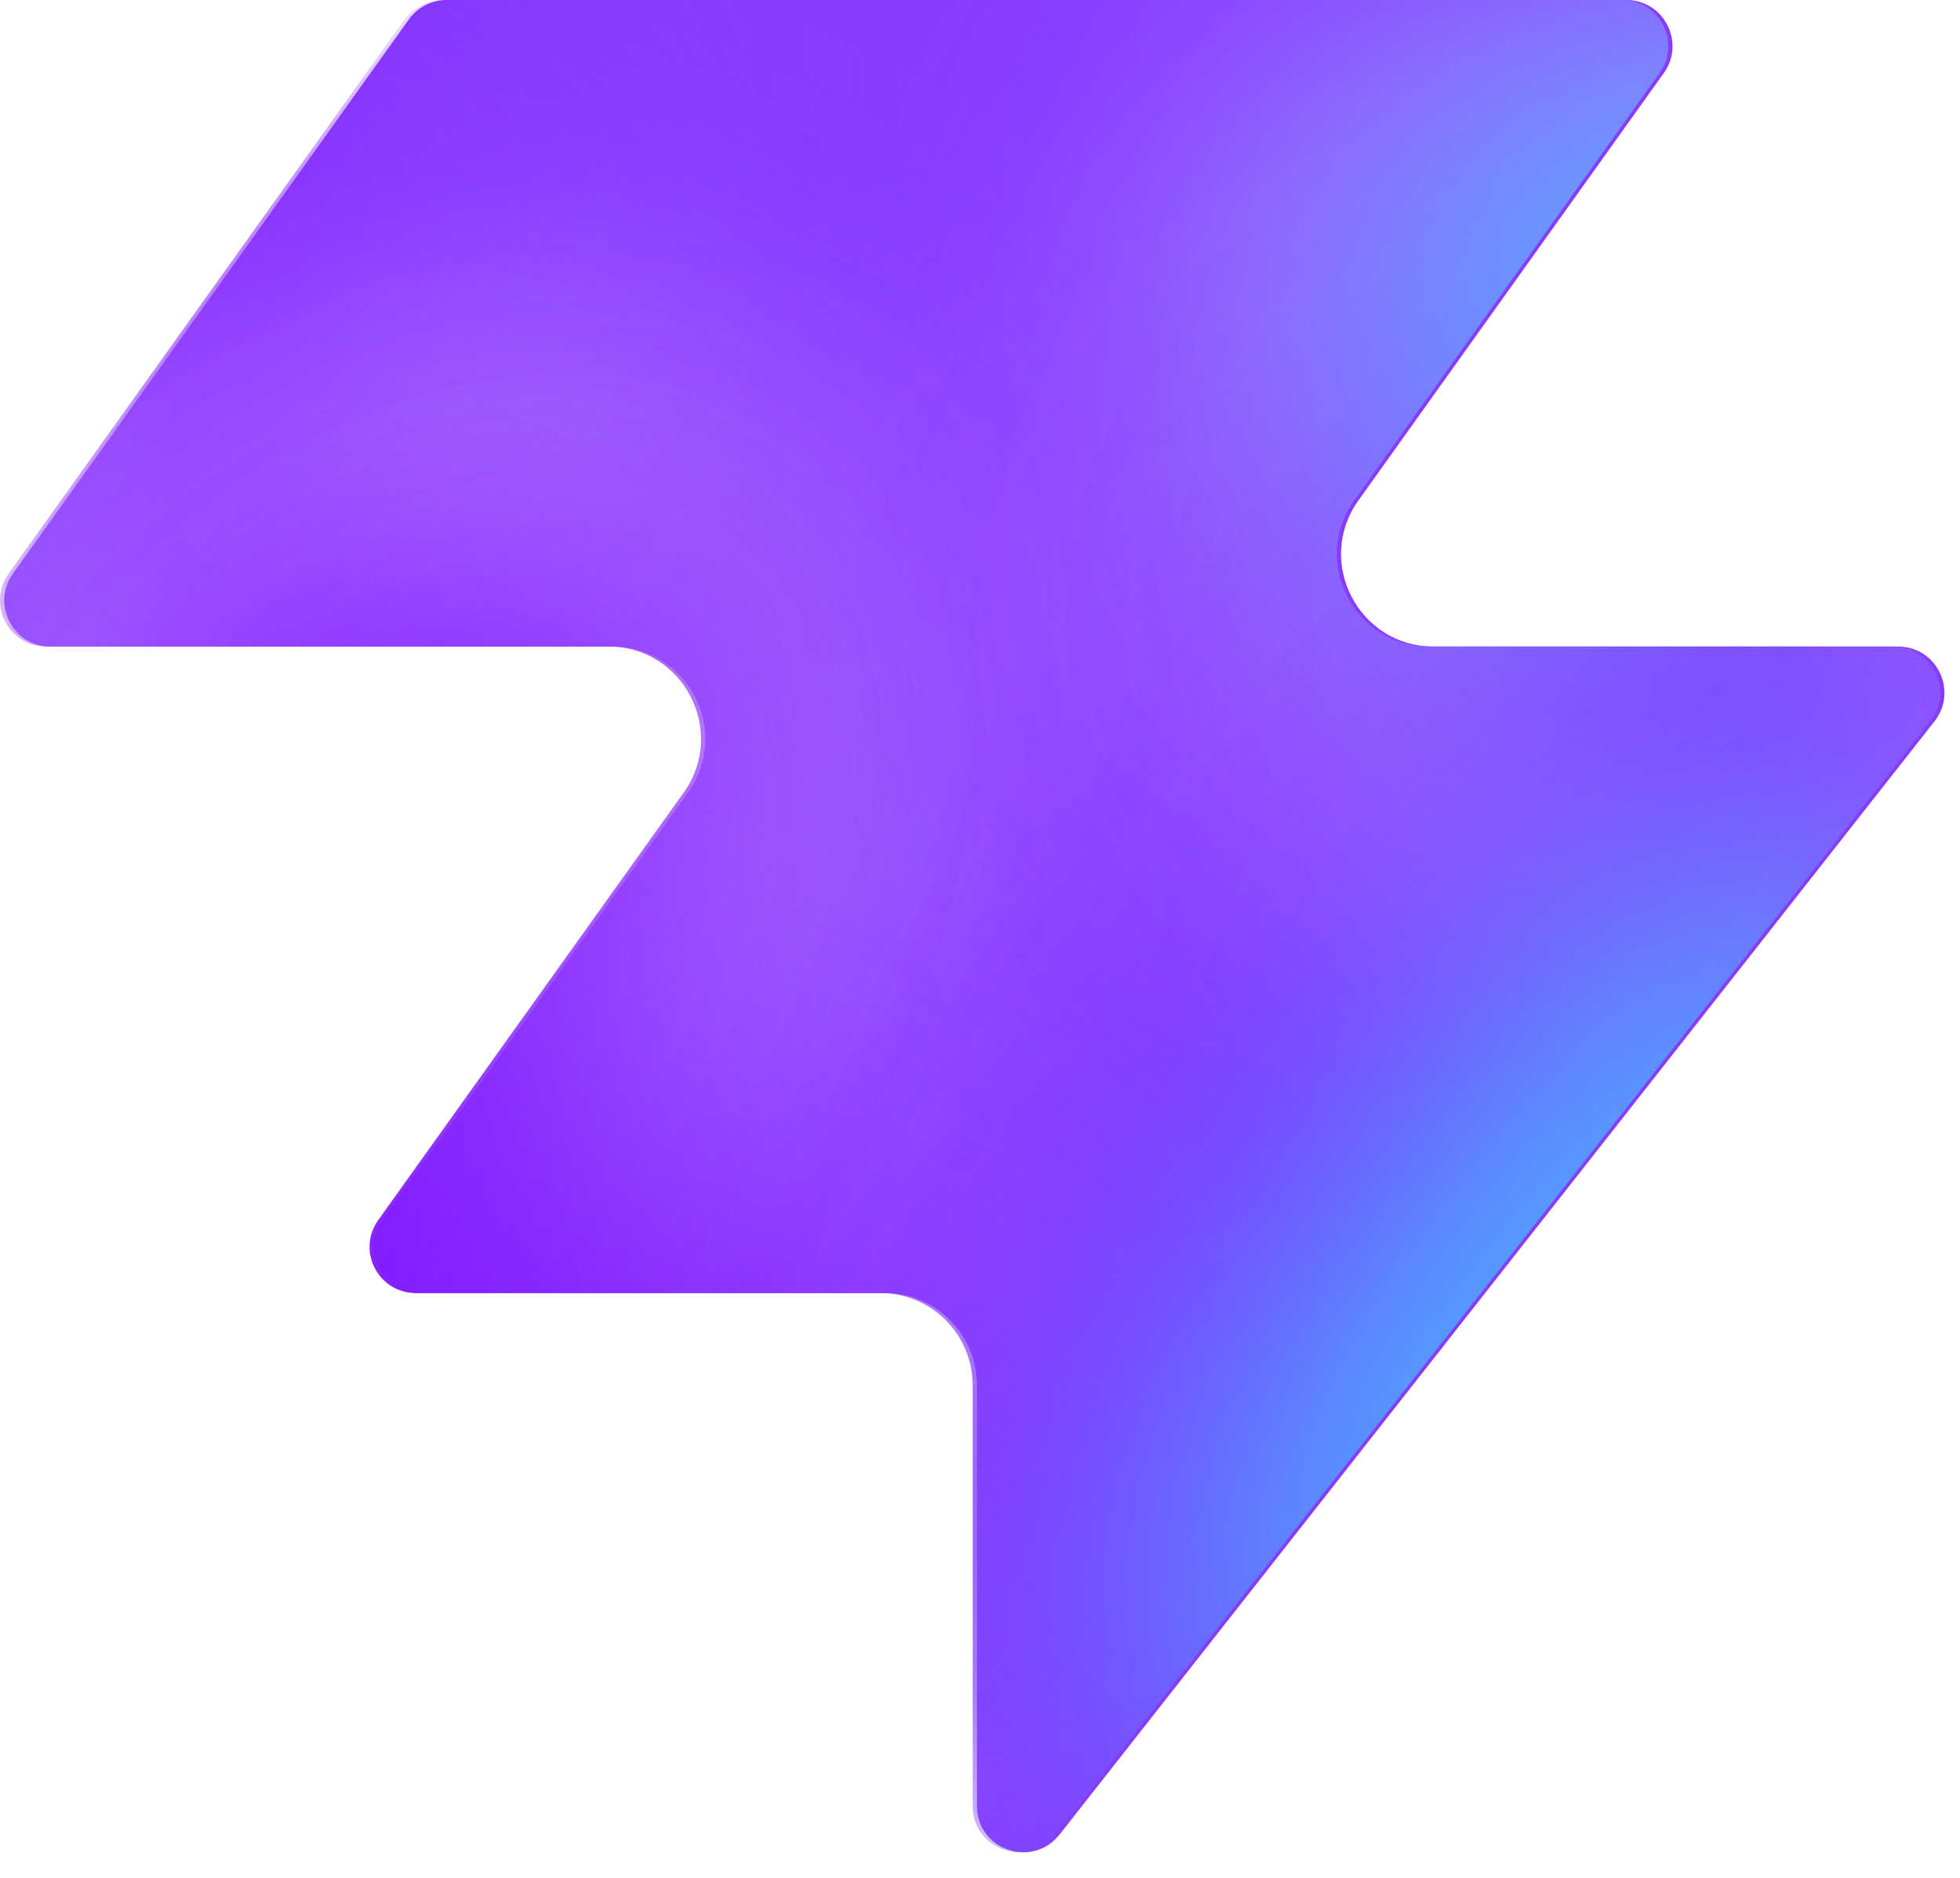
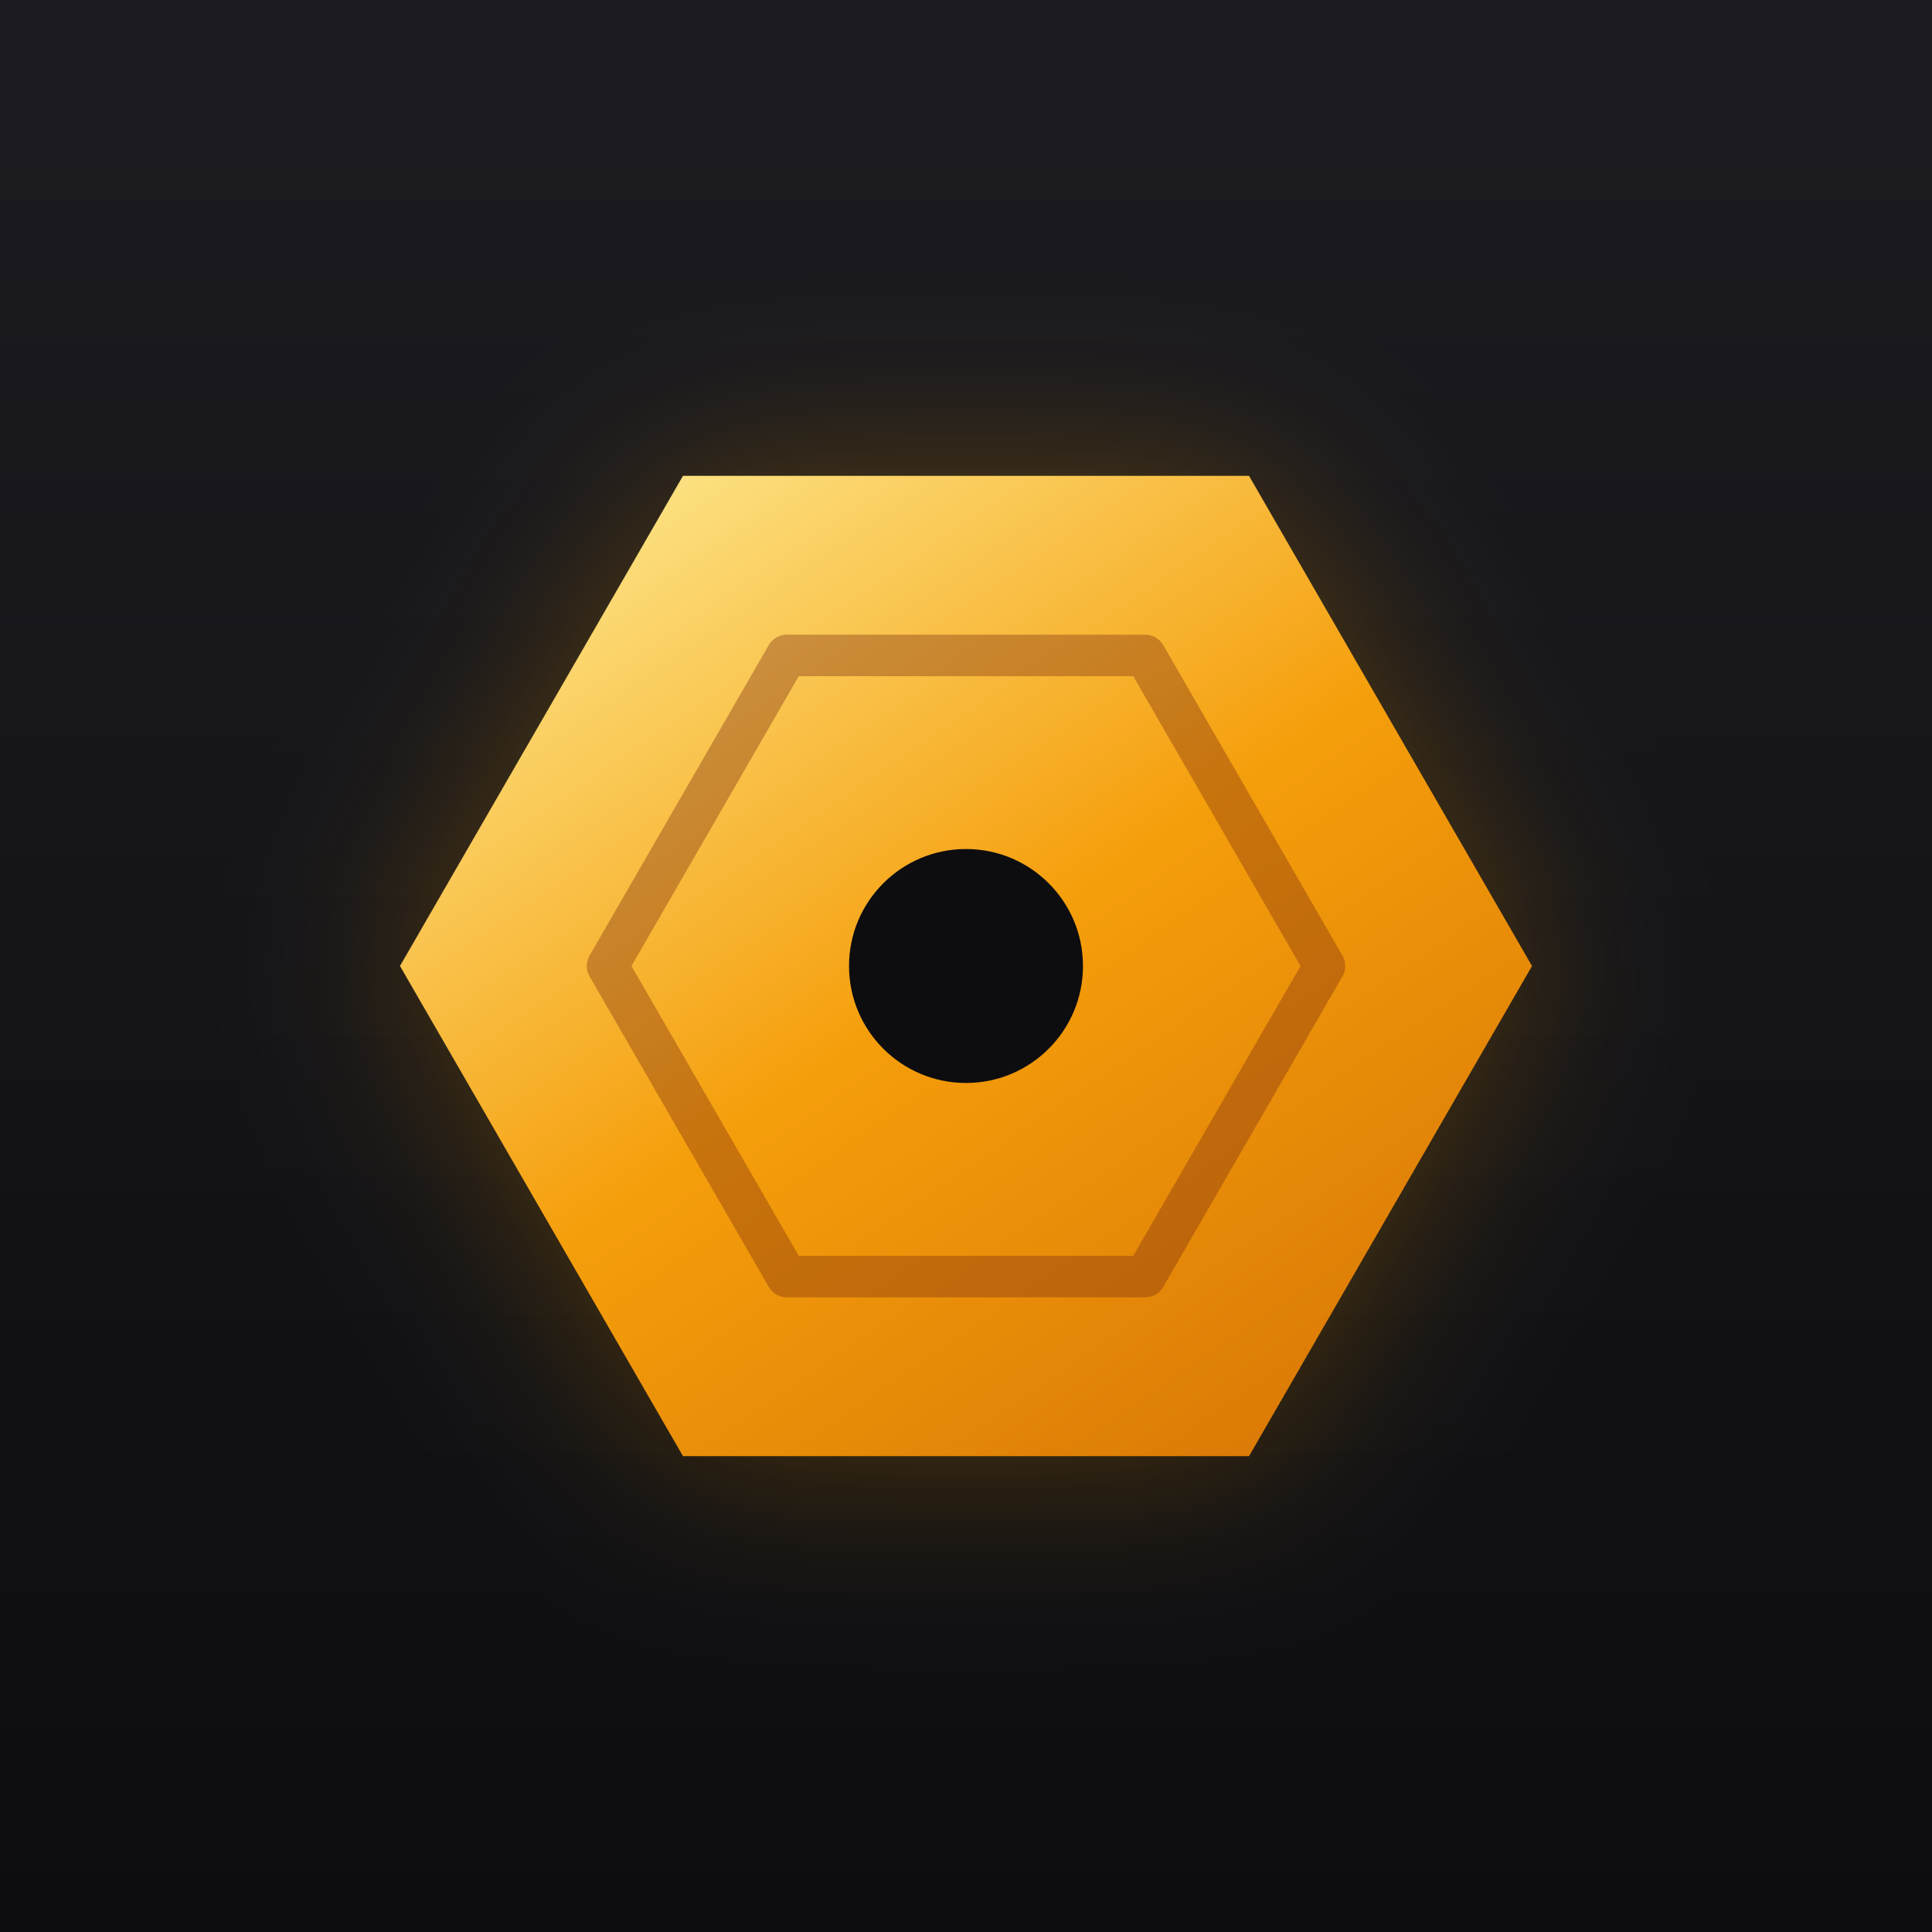
- <svg xmlns="http://www.w3.org/2000/svg" width="48" height="46" fill="none" viewBox="0 0 48 46">
-   <path fill="#863bff" d="M25.946 44.938c-.664.845-2.021.375-2.021-.698V33.937a2.26 2.26 0 0 0-2.262-2.262H10.287c-.92 0-1.456-1.04-.92-1.788l7.48-10.471c1.07-1.497 0-3.578-1.842-3.578H1.237c-.92 0-1.456-1.04-.92-1.788L10.013.474c.214-.297.556-.474.92-.474h28.894c.92 0 1.456 1.04.92 1.788l-7.48 10.471c-1.07 1.498 0 3.579 1.842 3.579h11.377c.943 0 1.473 1.088.89 1.83L25.947 44.94z" style="fill:#863bff;fill:color(display-p3 .525 .23 1);fill-opacity:1" />
-   <mask id="a" width="48" height="46" x="0" y="0" maskUnits="userSpaceOnUse" style="mask-type:alpha">
-     <path fill="#000" d="M25.842 44.938c-.664.844-2.021.375-2.021-.698V33.937a2.26 2.26 0 0 0-2.262-2.262H10.183c-.92 0-1.456-1.04-.92-1.788l7.48-10.471c1.07-1.498 0-3.579-1.842-3.579H1.133c-.92 0-1.456-1.04-.92-1.787L9.91.473c.214-.297.556-.474.92-.474h28.894c.92 0 1.456 1.04.92 1.788l-7.48 10.471c-1.07 1.498 0 3.578 1.842 3.578h11.377c.943 0 1.473 1.088.89 1.832L25.843 44.94z" style="fill:#000;fill-opacity:1" />
-   </mask>
-   <g mask="url(#a)">
-     <g filter="url(#b)">
-       <ellipse cx="5.508" cy="14.704" fill="#ede6ff" rx="5.508" ry="14.704" style="fill:#ede6ff;fill:color(display-p3 .927 .903 1);fill-opacity:1" transform="matrix(.00324 1 1 -.00324 -4.47 31.516)" />
-     </g>
-     <g filter="url(#c)">
-       <ellipse cx="10.399" cy="29.851" fill="#ede6ff" rx="10.399" ry="29.851" style="fill:#ede6ff;fill:color(display-p3 .927 .903 1);fill-opacity:1" transform="matrix(.00324 1 1 -.00324 -39.328 7.883)" />
-     </g>
-     <g filter="url(#d)">
-       <ellipse cx="5.508" cy="30.487" fill="#7e14ff" rx="5.508" ry="30.487" style="fill:#7e14ff;fill:color(display-p3 .492 .077 1);fill-opacity:1" transform="rotate(89.814 -25.913 -14.639)scale(1 -1)" />
-     </g>
-     <g filter="url(#e)">
-       <ellipse cx="5.508" cy="30.599" fill="#7e14ff" rx="5.508" ry="30.599" style="fill:#7e14ff;fill:color(display-p3 .492 .077 1);fill-opacity:1" transform="rotate(89.814 -32.644 -3.334)scale(1 -1)" />
-     </g>
-     <g filter="url(#f)">
-       <ellipse cx="5.508" cy="30.599" fill="#7e14ff" rx="5.508" ry="30.599" style="fill:#7e14ff;fill:color(display-p3 .492 .077 1);fill-opacity:1" transform="matrix(.00324 1 1 -.00324 -34.34 30.47)" />
-     </g>
-     <g filter="url(#g)">
-       <ellipse cx="14.072" cy="22.078" fill="#ede6ff" rx="14.072" ry="22.078" style="fill:#ede6ff;fill:color(display-p3 .927 .903 1);fill-opacity:1" transform="rotate(93.35 24.506 48.493)scale(-1 1)" />
-     </g>
-     <g filter="url(#h)">
-       <ellipse cx="3.47" cy="21.501" fill="#7e14ff" rx="3.47" ry="21.501" style="fill:#7e14ff;fill:color(display-p3 .492 .077 1);fill-opacity:1" transform="rotate(89.009 28.708 47.59)scale(-1 1)" />
-     </g>
-     <g filter="url(#i)">
-       <ellipse cx="3.47" cy="21.501" fill="#7e14ff" rx="3.47" ry="21.501" style="fill:#7e14ff;fill:color(display-p3 .492 .077 1);fill-opacity:1" transform="rotate(89.009 28.708 47.59)scale(-1 1)" />
-     </g>
-     <g filter="url(#j)">
-       <ellipse cx=".387" cy="8.972" fill="#7e14ff" rx="4.407" ry="29.108" style="fill:#7e14ff;fill:color(display-p3 .492 .077 1);fill-opacity:1" transform="rotate(39.51 .387 8.972)" />
-     </g>
-     <g filter="url(#k)">
-       <ellipse cx="47.523" cy="-6.092" fill="#7e14ff" rx="4.407" ry="29.108" style="fill:#7e14ff;fill:color(display-p3 .492 .077 1);fill-opacity:1" transform="rotate(37.892 47.523 -6.092)" />
-     </g>
-     <g filter="url(#l)">
-       <ellipse cx="41.412" cy="6.333" fill="#47bfff" rx="5.971" ry="9.665" style="fill:#47bfff;fill:color(display-p3 .28 .748 1);fill-opacity:1" transform="rotate(37.892 41.412 6.333)" />
-     </g>
-     <g filter="url(#m)">
-       <ellipse cx="-1.879" cy="38.332" fill="#7e14ff" rx="4.407" ry="29.108" style="fill:#7e14ff;fill:color(display-p3 .492 .077 1);fill-opacity:1" transform="rotate(37.892 -1.88 38.332)" />
-     </g>
-     <g filter="url(#n)">
-       <ellipse cx="-1.879" cy="38.332" fill="#7e14ff" rx="4.407" ry="29.108" style="fill:#7e14ff;fill:color(display-p3 .492 .077 1);fill-opacity:1" transform="rotate(37.892 -1.88 38.332)" />
-     </g>
-     <g filter="url(#o)">
-       <ellipse cx="35.651" cy="29.907" fill="#7e14ff" rx="4.407" ry="29.108" style="fill:#7e14ff;fill:color(display-p3 .492 .077 1);fill-opacity:1" transform="rotate(37.892 35.651 29.907)" />
-     </g>
-     <g filter="url(#p)">
-       <ellipse cx="38.418" cy="32.4" fill="#47bfff" rx="5.971" ry="15.297" style="fill:#47bfff;fill:color(display-p3 .28 .748 1);fill-opacity:1" transform="rotate(37.892 38.418 32.4)" />
-     </g>
-   </g>
+ <svg xmlns="http://www.w3.org/2000/svg" width="512" height="512" viewBox="0 0 512 512">
  <defs>
-     <filter id="b" width="60.045" height="41.654" x="-19.77" y="16.149" color-interpolation-filters="sRGB" filterUnits="userSpaceOnUse">
-       <feFlood flood-opacity="0" result="BackgroundImageFix" />
-       <feBlend in="SourceGraphic" in2="BackgroundImageFix" result="shape" />
-       <feGaussianBlur result="effect1_foregroundBlur_2002_17158" stdDeviation="7.659" />
-     </filter>
-     <filter id="c" width="90.34" height="51.437" x="-54.613" y="-7.533" color-interpolation-filters="sRGB" filterUnits="userSpaceOnUse">
-       <feFlood flood-opacity="0" result="BackgroundImageFix" />
-       <feBlend in="SourceGraphic" in2="BackgroundImageFix" result="shape" />
-       <feGaussianBlur result="effect1_foregroundBlur_2002_17158" stdDeviation="7.659" />
-     </filter>
-     <filter id="d" width="79.355" height="29.4" x="-49.64" y="2.03" color-interpolation-filters="sRGB" filterUnits="userSpaceOnUse">
-       <feFlood flood-opacity="0" result="BackgroundImageFix" />
-       <feBlend in="SourceGraphic" in2="BackgroundImageFix" result="shape" />
-       <feGaussianBlur result="effect1_foregroundBlur_2002_17158" stdDeviation="4.596" />
-     </filter>
-     <filter id="e" width="79.579" height="29.4" x="-45.045" y="20.029" color-interpolation-filters="sRGB" filterUnits="userSpaceOnUse">
-       <feFlood flood-opacity="0" result="BackgroundImageFix" />
-       <feBlend in="SourceGraphic" in2="BackgroundImageFix" result="shape" />
-       <feGaussianBlur result="effect1_foregroundBlur_2002_17158" stdDeviation="4.596" />
-     </filter>
-     <filter id="f" width="79.579" height="29.4" x="-43.513" y="21.178" color-interpolation-filters="sRGB" filterUnits="userSpaceOnUse">
-       <feFlood flood-opacity="0" result="BackgroundImageFix" />
-       <feBlend in="SourceGraphic" in2="BackgroundImageFix" result="shape" />
-       <feGaussianBlur result="effect1_foregroundBlur_2002_17158" stdDeviation="4.596" />
-     </filter>
-     <filter id="g" width="74.749" height="58.852" x="15.756" y="-17.901" color-interpolation-filters="sRGB" filterUnits="userSpaceOnUse">
-       <feFlood flood-opacity="0" result="BackgroundImageFix" />
-       <feBlend in="SourceGraphic" in2="BackgroundImageFix" result="shape" />
-       <feGaussianBlur result="effect1_foregroundBlur_2002_17158" stdDeviation="7.659" />
-     </filter>
-     <filter id="h" width="61.377" height="25.362" x="23.548" y="2.284" color-interpolation-filters="sRGB" filterUnits="userSpaceOnUse">
-       <feFlood flood-opacity="0" result="BackgroundImageFix" />
-       <feBlend in="SourceGraphic" in2="BackgroundImageFix" result="shape" />
-       <feGaussianBlur result="effect1_foregroundBlur_2002_17158" stdDeviation="4.596" />
-     </filter>
-     <filter id="i" width="61.377" height="25.362" x="23.548" y="2.284" color-interpolation-filters="sRGB" filterUnits="userSpaceOnUse">
-       <feFlood flood-opacity="0" result="BackgroundImageFix" />
-       <feBlend in="SourceGraphic" in2="BackgroundImageFix" result="shape" />
-       <feGaussianBlur result="effect1_foregroundBlur_2002_17158" stdDeviation="4.596" />
-     </filter>
-     <filter id="j" width="56.045" height="63.649" x="-27.636" y="-22.853" color-interpolation-filters="sRGB" filterUnits="userSpaceOnUse">
-       <feFlood flood-opacity="0" result="BackgroundImageFix" />
-       <feBlend in="SourceGraphic" in2="BackgroundImageFix" result="shape" />
-       <feGaussianBlur result="effect1_foregroundBlur_2002_17158" stdDeviation="4.596" />
-     </filter>
-     <filter id="k" width="54.814" height="64.646" x="20.116" y="-38.415" color-interpolation-filters="sRGB" filterUnits="userSpaceOnUse">
-       <feFlood flood-opacity="0" result="BackgroundImageFix" />
-       <feBlend in="SourceGraphic" in2="BackgroundImageFix" result="shape" />
-       <feGaussianBlur result="effect1_foregroundBlur_2002_17158" stdDeviation="4.596" />
-     </filter>
-     <filter id="l" width="33.541" height="35.313" x="24.641" y="-11.323" color-interpolation-filters="sRGB" filterUnits="userSpaceOnUse">
-       <feFlood flood-opacity="0" result="BackgroundImageFix" />
-       <feBlend in="SourceGraphic" in2="BackgroundImageFix" result="shape" />
-       <feGaussianBlur result="effect1_foregroundBlur_2002_17158" stdDeviation="4.596" />
-     </filter>
-     <filter id="m" width="54.814" height="64.646" x="-29.286" y="6.009" color-interpolation-filters="sRGB" filterUnits="userSpaceOnUse">
-       <feFlood flood-opacity="0" result="BackgroundImageFix" />
-       <feBlend in="SourceGraphic" in2="BackgroundImageFix" result="shape" />
-       <feGaussianBlur result="effect1_foregroundBlur_2002_17158" stdDeviation="4.596" />
-     </filter>
-     <filter id="n" width="54.814" height="64.646" x="-29.286" y="6.009" color-interpolation-filters="sRGB" filterUnits="userSpaceOnUse">
-       <feFlood flood-opacity="0" result="BackgroundImageFix" />
-       <feBlend in="SourceGraphic" in2="BackgroundImageFix" result="shape" />
-       <feGaussianBlur result="effect1_foregroundBlur_2002_17158" stdDeviation="4.596" />
-     </filter>
-     <filter id="o" width="54.814" height="64.646" x="8.244" y="-2.416" color-interpolation-filters="sRGB" filterUnits="userSpaceOnUse">
-       <feFlood flood-opacity="0" result="BackgroundImageFix" />
-       <feBlend in="SourceGraphic" in2="BackgroundImageFix" result="shape" />
-       <feGaussianBlur result="effect1_foregroundBlur_2002_17158" stdDeviation="4.596" />
-     </filter>
-     <filter id="p" width="39.409" height="43.623" x="18.713" y="10.588" color-interpolation-filters="sRGB" filterUnits="userSpaceOnUse">
-       <feFlood flood-opacity="0" result="BackgroundImageFix" />
-       <feBlend in="SourceGraphic" in2="BackgroundImageFix" result="shape" />
-       <feGaussianBlur result="effect1_foregroundBlur_2002_17158" stdDeviation="4.596" />
+     <linearGradient id="bg" x1="0" y1="0" x2="0" y2="1">
+       <stop offset="0" stop-color="#1b1b21" />
+       <stop offset="1" stop-color="#0d0d10" />
+     </linearGradient>
+     <linearGradient id="amber" x1="0.1" y1="0.05" x2="0.85" y2="1">
+       <stop offset="0" stop-color="#fde68a" />
+       <stop offset="0.5" stop-color="#f59e0b" />
+       <stop offset="1" stop-color="#d97706" />
+     </linearGradient>
+     <filter id="glow" x="-60%" y="-60%" width="220%" height="220%">
+       <feGaussianBlur stdDeviation="26" />
    </filter>
  </defs>
+   <rect width="512" height="512" fill="url(#bg)" />
+   <polygon points="406,256 331,385.9 181,385.9 106,256 181,126.1 331,126.1" fill="#f59e0b" opacity="0.28" filter="url(#glow)" />
+   <polygon points="406,256 331,385.9 181,385.9 106,256 181,126.1 331,126.1" fill="url(#amber)" stroke-linejoin="round" />
+   <polygon points="351,256 303.5,338.3 208.5,338.3 161,256 208.5,173.7 303.5,173.7" fill="none" stroke="#7c2d12" stroke-opacity="0.38" stroke-width="11" stroke-linejoin="round" />
+   <circle cx="256" cy="256" r="31" fill="#0d0d10" />
</svg>
